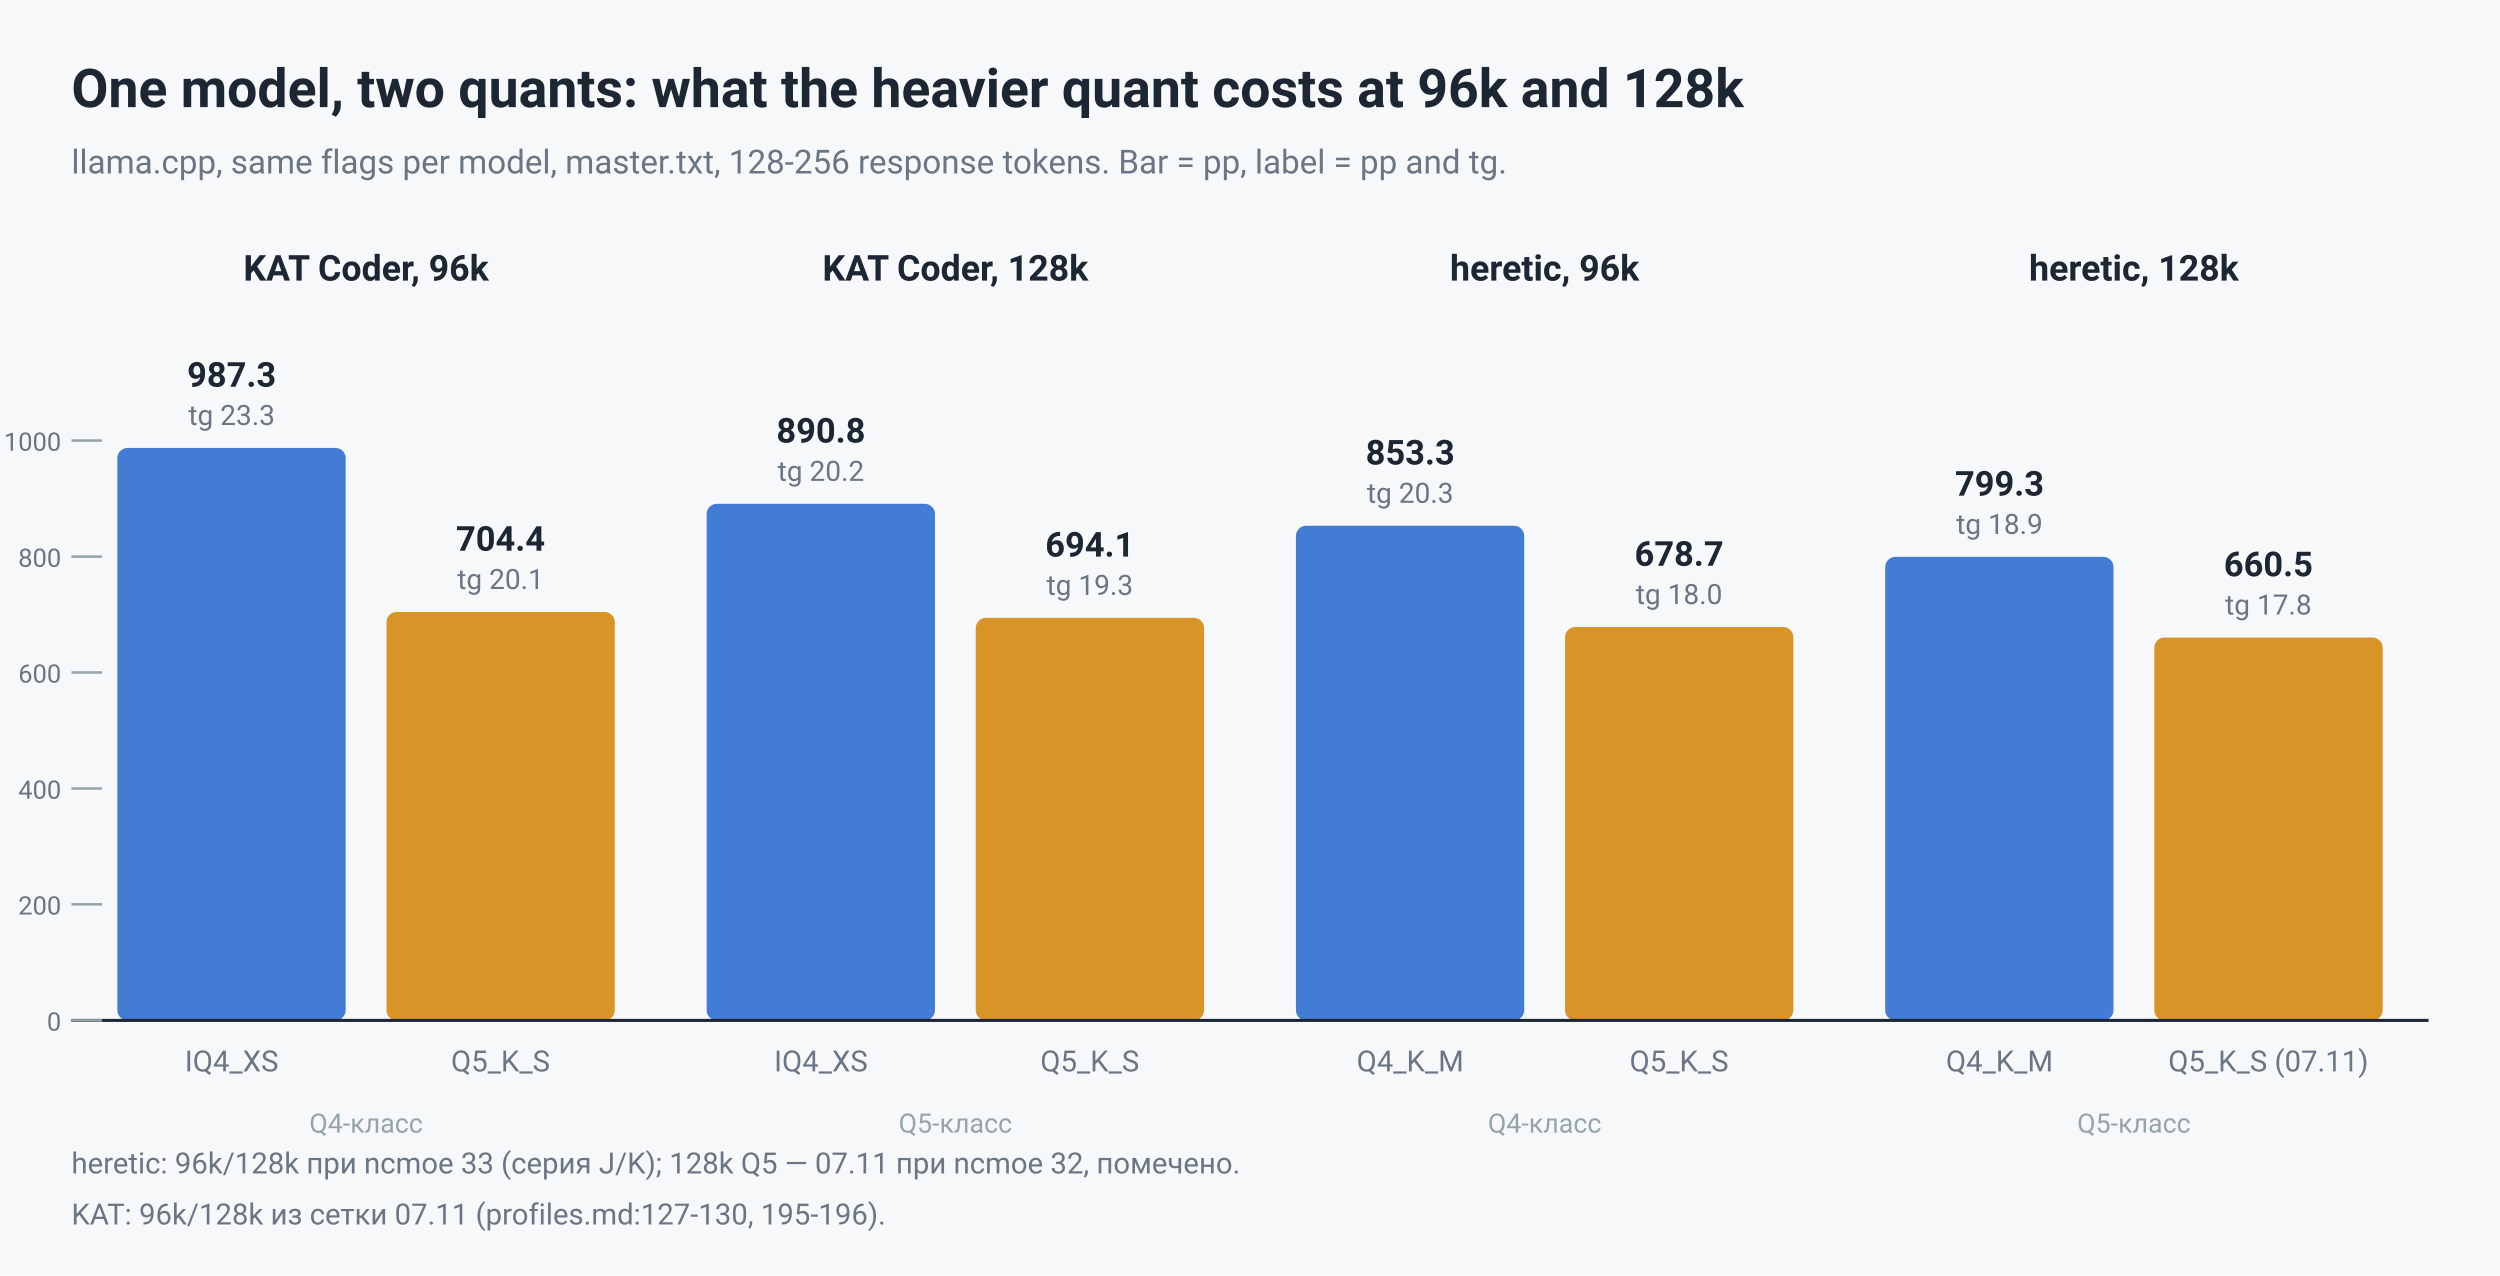
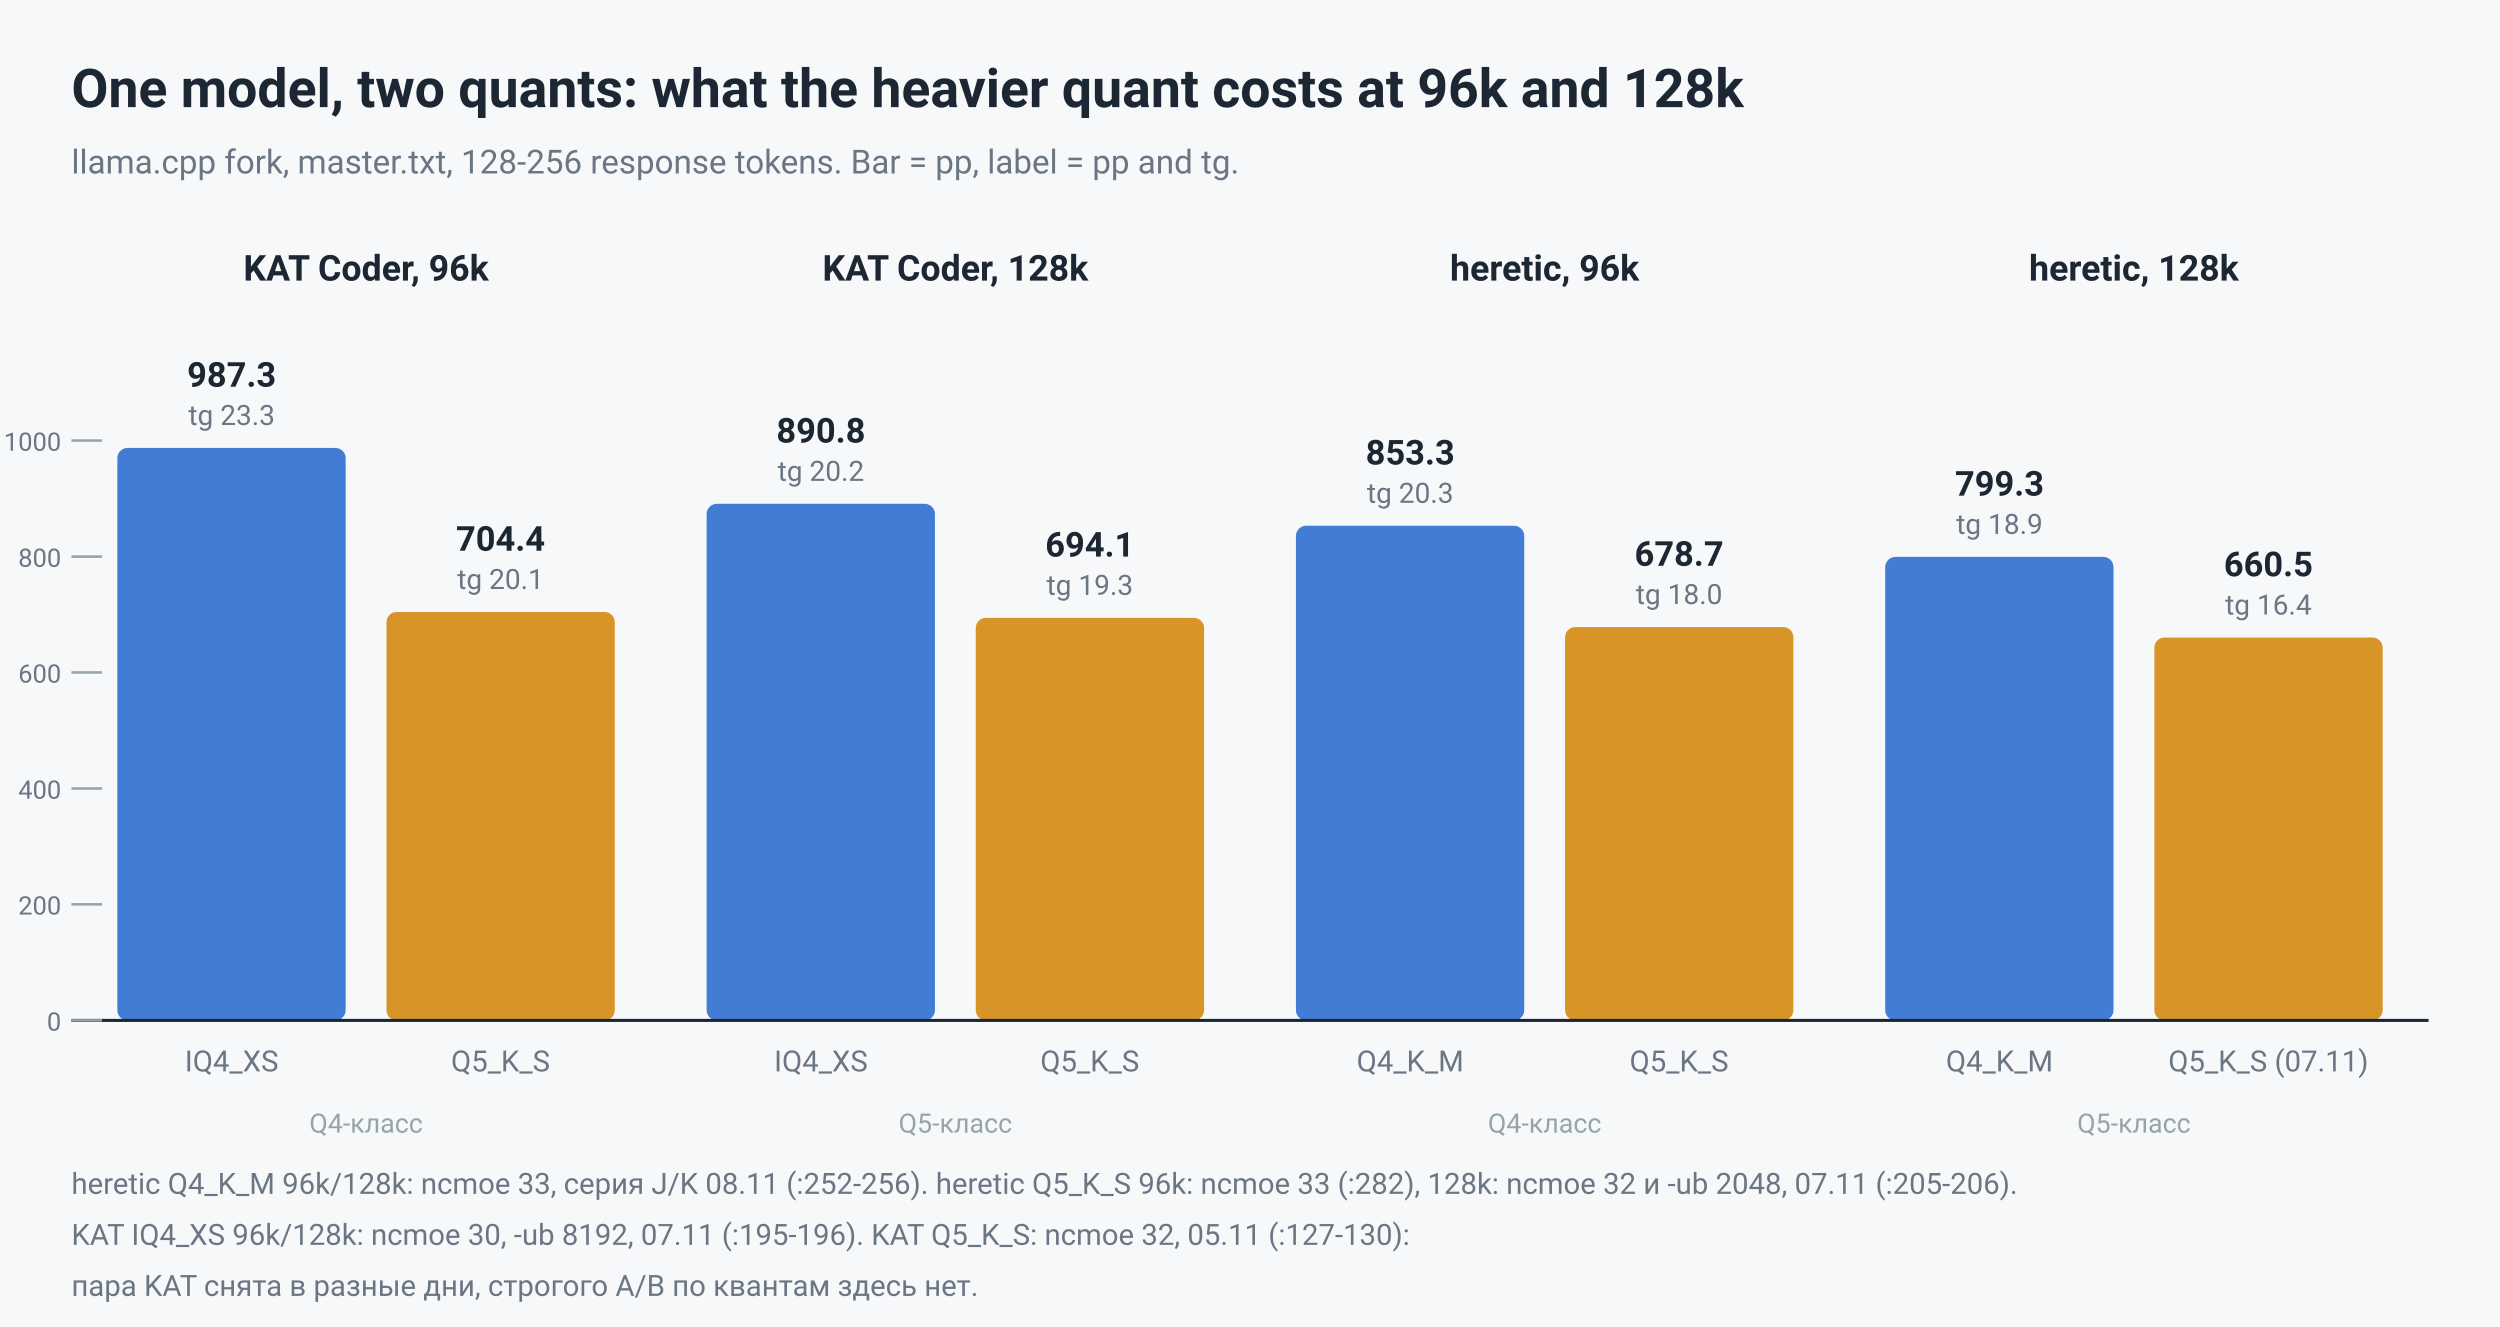
- <svg xmlns="http://www.w3.org/2000/svg" width="980" height="500" viewBox="0 0 980 500">
-   <rect x="0.0" y="0.0" width="980.0" height="500.0" rx="0" fill="#f7f8fa" opacity="1.0" />
+ <svg xmlns="http://www.w3.org/2000/svg" width="980" height="520" viewBox="0 0 980 520">
+   <rect x="0.0" y="0.0" width="980.0" height="520.0" rx="0" fill="#f7f8fa" opacity="1.0" />
  <text x="28.0" y="42.0" font-family="Segoe UI, Roboto, Helvetica, Arial, sans-serif" font-size="21" fill="#1c2733" text-anchor="start" font-weight="600">One model, two quants: what the heavier quant costs at 96k and 128k</text>
-   <text x="28.0" y="68.0" font-family="Segoe UI, Roboto, Helvetica, Arial, sans-serif" font-size="13" fill="#6b7684" text-anchor="start" font-weight="400">llama.cpp, same flags per model, master.txt, 128-256 response tokens. Bar = pp, label = pp and tg.</text>
+   <text x="28.0" y="68.0" font-family="Segoe UI, Roboto, Helvetica, Arial, sans-serif" font-size="13" fill="#6b7684" text-anchor="start" font-weight="400">llama.cpp fork, master.txt, 128-256 response tokens. Bar = pp, label = pp and tg.</text>
  <text x="143.5" y="110.0" font-family="Segoe UI, Roboto, Helvetica, Arial, sans-serif" font-size="14" fill="#1c2733" text-anchor="middle" font-weight="600">KAT Coder, 96k</text>
  <rect x="46.0" y="175.6" width="89.5" height="224.4" rx="4" fill="#2f6fd0" opacity="0.9" />
  <text x="90.8" y="151.6" font-family="Segoe UI, Roboto, Helvetica, Arial, sans-serif" font-size="13.5" fill="#1c2733" text-anchor="middle" font-weight="600">987.3</text>
  <text x="90.8" y="166.6" font-family="Segoe UI, Roboto, Helvetica, Arial, sans-serif" font-size="11" fill="#6b7684" text-anchor="middle" font-weight="400">tg 23.3</text>
  <text x="90.8" y="420.0" font-family="Segoe UI, Roboto, Helvetica, Arial, sans-serif" font-size="11.5" fill="#6b7684" text-anchor="middle" font-weight="400">IQ4_XS</text>
  <rect x="151.5" y="239.9" width="89.5" height="160.1" rx="4" fill="#d68910" opacity="0.9" />
  <text x="196.2" y="215.9" font-family="Segoe UI, Roboto, Helvetica, Arial, sans-serif" font-size="13.5" fill="#1c2733" text-anchor="middle" font-weight="600">704.4</text>
  <text x="196.2" y="230.9" font-family="Segoe UI, Roboto, Helvetica, Arial, sans-serif" font-size="11" fill="#6b7684" text-anchor="middle" font-weight="400">tg 20.1</text>
  <text x="196.2" y="420.0" font-family="Segoe UI, Roboto, Helvetica, Arial, sans-serif" font-size="11.5" fill="#6b7684" text-anchor="middle" font-weight="400">Q5_K_S</text>
  <text x="143.5" y="444.0" font-family="Segoe UI, Roboto, Helvetica, Arial, sans-serif" font-size="10.5" fill="#95a5a6" text-anchor="middle" font-weight="400">Q4-класс</text>
  <text x="374.5" y="110.0" font-family="Segoe UI, Roboto, Helvetica, Arial, sans-serif" font-size="14" fill="#1c2733" text-anchor="middle" font-weight="600">KAT Coder, 128k</text>
  <rect x="277.0" y="197.5" width="89.5" height="202.5" rx="4" fill="#2f6fd0" opacity="0.9" />
  <text x="321.8" y="173.5" font-family="Segoe UI, Roboto, Helvetica, Arial, sans-serif" font-size="13.5" fill="#1c2733" text-anchor="middle" font-weight="600">890.8</text>
  <text x="321.8" y="188.5" font-family="Segoe UI, Roboto, Helvetica, Arial, sans-serif" font-size="11" fill="#6b7684" text-anchor="middle" font-weight="400">tg 20.2</text>
  <text x="321.8" y="420.0" font-family="Segoe UI, Roboto, Helvetica, Arial, sans-serif" font-size="11.5" fill="#6b7684" text-anchor="middle" font-weight="400">IQ4_XS</text>
  <rect x="382.5" y="242.2" width="89.5" height="157.8" rx="4" fill="#d68910" opacity="0.9" />
  <text x="427.2" y="218.2" font-family="Segoe UI, Roboto, Helvetica, Arial, sans-serif" font-size="13.5" fill="#1c2733" text-anchor="middle" font-weight="600">694.1</text>
  <text x="427.2" y="233.2" font-family="Segoe UI, Roboto, Helvetica, Arial, sans-serif" font-size="11" fill="#6b7684" text-anchor="middle" font-weight="400">tg 19.3</text>
  <text x="427.2" y="420.0" font-family="Segoe UI, Roboto, Helvetica, Arial, sans-serif" font-size="11.5" fill="#6b7684" text-anchor="middle" font-weight="400">Q5_K_S</text>
  <text x="374.5" y="444.0" font-family="Segoe UI, Roboto, Helvetica, Arial, sans-serif" font-size="10.5" fill="#95a5a6" text-anchor="middle" font-weight="400">Q5-класс</text>
  <text x="605.5" y="110.0" font-family="Segoe UI, Roboto, Helvetica, Arial, sans-serif" font-size="14" fill="#1c2733" text-anchor="middle" font-weight="600">heretic, 96k</text>
  <rect x="508.0" y="206.1" width="89.5" height="193.9" rx="4" fill="#2f6fd0" opacity="0.9" />
  <text x="552.8" y="182.1" font-family="Segoe UI, Roboto, Helvetica, Arial, sans-serif" font-size="13.5" fill="#1c2733" text-anchor="middle" font-weight="600">853.3</text>
  <text x="552.8" y="197.1" font-family="Segoe UI, Roboto, Helvetica, Arial, sans-serif" font-size="11" fill="#6b7684" text-anchor="middle" font-weight="400">tg 20.3</text>
  <text x="552.8" y="420.0" font-family="Segoe UI, Roboto, Helvetica, Arial, sans-serif" font-size="11.5" fill="#6b7684" text-anchor="middle" font-weight="400">Q4_K_M</text>
  <rect x="613.5" y="245.8" width="89.5" height="154.2" rx="4" fill="#d68910" opacity="0.9" />
  <text x="658.2" y="221.8" font-family="Segoe UI, Roboto, Helvetica, Arial, sans-serif" font-size="13.5" fill="#1c2733" text-anchor="middle" font-weight="600">678.7</text>
  <text x="658.2" y="236.8" font-family="Segoe UI, Roboto, Helvetica, Arial, sans-serif" font-size="11" fill="#6b7684" text-anchor="middle" font-weight="400">tg 18.0</text>
  <text x="658.2" y="420.0" font-family="Segoe UI, Roboto, Helvetica, Arial, sans-serif" font-size="11.5" fill="#6b7684" text-anchor="middle" font-weight="400">Q5_K_S</text>
  <text x="605.5" y="444.0" font-family="Segoe UI, Roboto, Helvetica, Arial, sans-serif" font-size="10.5" fill="#95a5a6" text-anchor="middle" font-weight="400">Q4-класс</text>
  <text x="836.5" y="110.0" font-family="Segoe UI, Roboto, Helvetica, Arial, sans-serif" font-size="14" fill="#1c2733" text-anchor="middle" font-weight="600">heretic, 128k</text>
  <rect x="739.0" y="218.3" width="89.5" height="181.7" rx="4" fill="#2f6fd0" opacity="0.9" />
  <text x="783.8" y="194.3" font-family="Segoe UI, Roboto, Helvetica, Arial, sans-serif" font-size="13.5" fill="#1c2733" text-anchor="middle" font-weight="600">799.3</text>
  <text x="783.8" y="209.3" font-family="Segoe UI, Roboto, Helvetica, Arial, sans-serif" font-size="11" fill="#6b7684" text-anchor="middle" font-weight="400">tg 18.9</text>
  <text x="783.8" y="420.0" font-family="Segoe UI, Roboto, Helvetica, Arial, sans-serif" font-size="11.5" fill="#6b7684" text-anchor="middle" font-weight="400">Q4_K_M</text>
  <rect x="844.5" y="249.9" width="89.5" height="150.1" rx="4" fill="#d68910" opacity="0.9" />
  <text x="889.2" y="225.9" font-family="Segoe UI, Roboto, Helvetica, Arial, sans-serif" font-size="13.5" fill="#1c2733" text-anchor="middle" font-weight="600">660.5</text>
-   <text x="889.2" y="240.9" font-family="Segoe UI, Roboto, Helvetica, Arial, sans-serif" font-size="11" fill="#6b7684" text-anchor="middle" font-weight="400">tg 17.8</text>
+   <text x="889.2" y="240.9" font-family="Segoe UI, Roboto, Helvetica, Arial, sans-serif" font-size="11" fill="#6b7684" text-anchor="middle" font-weight="400">tg 16.4</text>
  <text x="889.2" y="420.0" font-family="Segoe UI, Roboto, Helvetica, Arial, sans-serif" font-size="11.5" fill="#6b7684" text-anchor="middle" font-weight="400">Q5_K_S (07.11)</text>
  <text x="836.5" y="444.0" font-family="Segoe UI, Roboto, Helvetica, Arial, sans-serif" font-size="10.5" fill="#95a5a6" text-anchor="middle" font-weight="400">Q5-класс</text>
  <line x1="28.0" y1="400.0" x2="952.0" y2="400.0" stroke="#1c2733" stroke-width="1.2" />
  <line x1="28.0" y1="400.0" x2="40.0" y2="400.0" stroke="#95a5a6" stroke-width="1" />
  <text x="24.0" y="404.0" font-family="Segoe UI, Roboto, Helvetica, Arial, sans-serif" font-size="10" fill="#6b7684" text-anchor="end" font-weight="400">0</text>
  <line x1="28.0" y1="354.5" x2="40.0" y2="354.5" stroke="#95a5a6" stroke-width="1" />
  <text x="24.0" y="358.5" font-family="Segoe UI, Roboto, Helvetica, Arial, sans-serif" font-size="10" fill="#6b7684" text-anchor="end" font-weight="400">200</text>
  <line x1="28.0" y1="309.1" x2="40.0" y2="309.1" stroke="#95a5a6" stroke-width="1" />
  <text x="24.0" y="313.1" font-family="Segoe UI, Roboto, Helvetica, Arial, sans-serif" font-size="10" fill="#6b7684" text-anchor="end" font-weight="400">400</text>
  <line x1="28.0" y1="263.6" x2="40.0" y2="263.6" stroke="#95a5a6" stroke-width="1" />
  <text x="24.0" y="267.6" font-family="Segoe UI, Roboto, Helvetica, Arial, sans-serif" font-size="10" fill="#6b7684" text-anchor="end" font-weight="400">600</text>
  <line x1="28.0" y1="218.2" x2="40.0" y2="218.2" stroke="#95a5a6" stroke-width="1" />
  <text x="24.0" y="222.2" font-family="Segoe UI, Roboto, Helvetica, Arial, sans-serif" font-size="10" fill="#6b7684" text-anchor="end" font-weight="400">800</text>
  <line x1="28.0" y1="172.7" x2="40.0" y2="172.7" stroke="#95a5a6" stroke-width="1" />
  <text x="24.0" y="176.7" font-family="Segoe UI, Roboto, Helvetica, Arial, sans-serif" font-size="10" fill="#6b7684" text-anchor="end" font-weight="400">1000</text>
-   <text x="28.0" y="460.0" font-family="Segoe UI, Roboto, Helvetica, Arial, sans-serif" font-size="11.5" fill="#6b7684" text-anchor="start" font-weight="400">heretic: 96k/128k при ncmoe 33 (серия J/K); 128k Q5 — 07.11 при ncmoe 32, помечено.</text>
-   <text x="28.0" y="480.0" font-family="Segoe UI, Roboto, Helvetica, Arial, sans-serif" font-size="11.5" fill="#6b7684" text-anchor="start" font-weight="400">KAT: 96k/128k из сетки 07.11 (profiles.md:127-130, 195-196).</text>
+   <text x="28.0" y="468.0" font-family="Segoe UI, Roboto, Helvetica, Arial, sans-serif" font-size="11.5" fill="#6b7684" text-anchor="start" font-weight="400">heretic Q4_K_M 96k/128k: ncmoe 33, серия J/K 08.11 (:252-256). heretic Q5_K_S 96k: ncmoe 33 (:282), 128k: ncmoe 32 и -ub 2048, 07.11 (:205-206).</text>
+   <text x="28.0" y="488.0" font-family="Segoe UI, Roboto, Helvetica, Arial, sans-serif" font-size="11.5" fill="#6b7684" text-anchor="start" font-weight="400">KAT IQ4_XS 96k/128k: ncmoe 30, -ub 8192, 07.11 (:195-196). KAT Q5_K_S: ncmoe 32, 05.11 (:127-130):</text>
+   <text x="28.0" y="508.0" font-family="Segoe UI, Roboto, Helvetica, Arial, sans-serif" font-size="11.5" fill="#6b7684" text-anchor="start" font-weight="400">пара KAT снята в разные дни, строгого A/B по квантам здесь нет.</text>
</svg>
